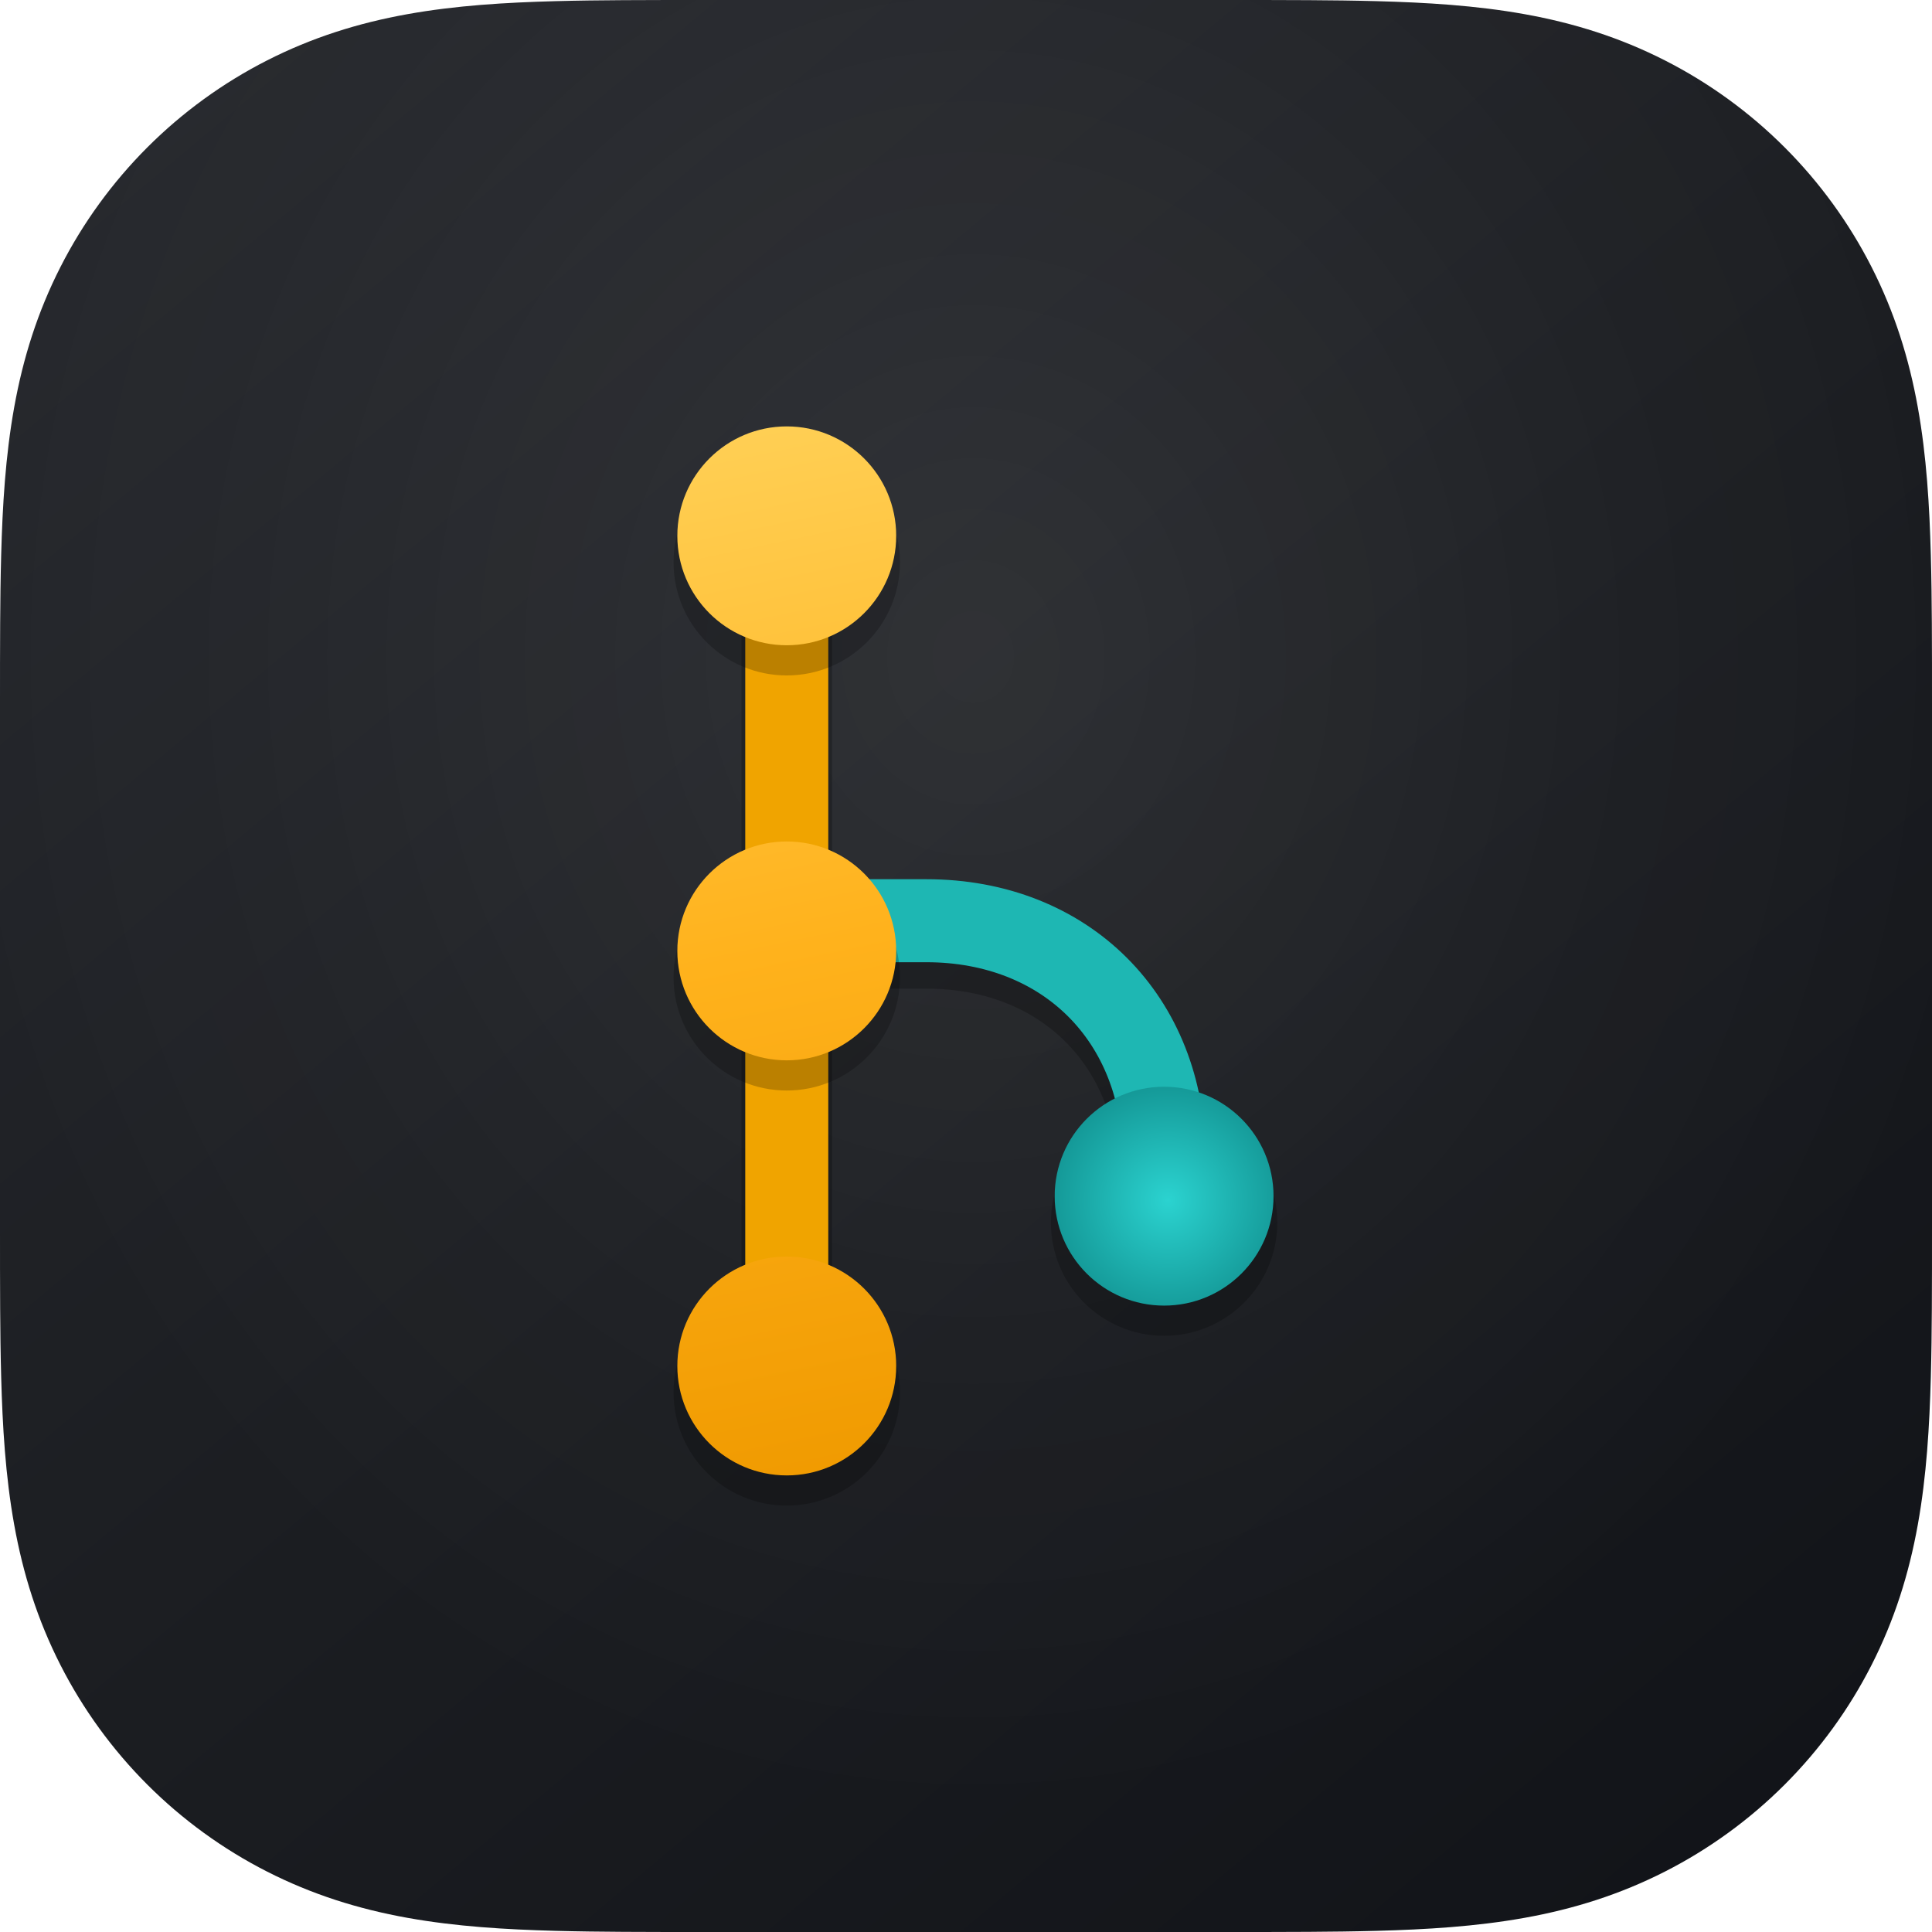
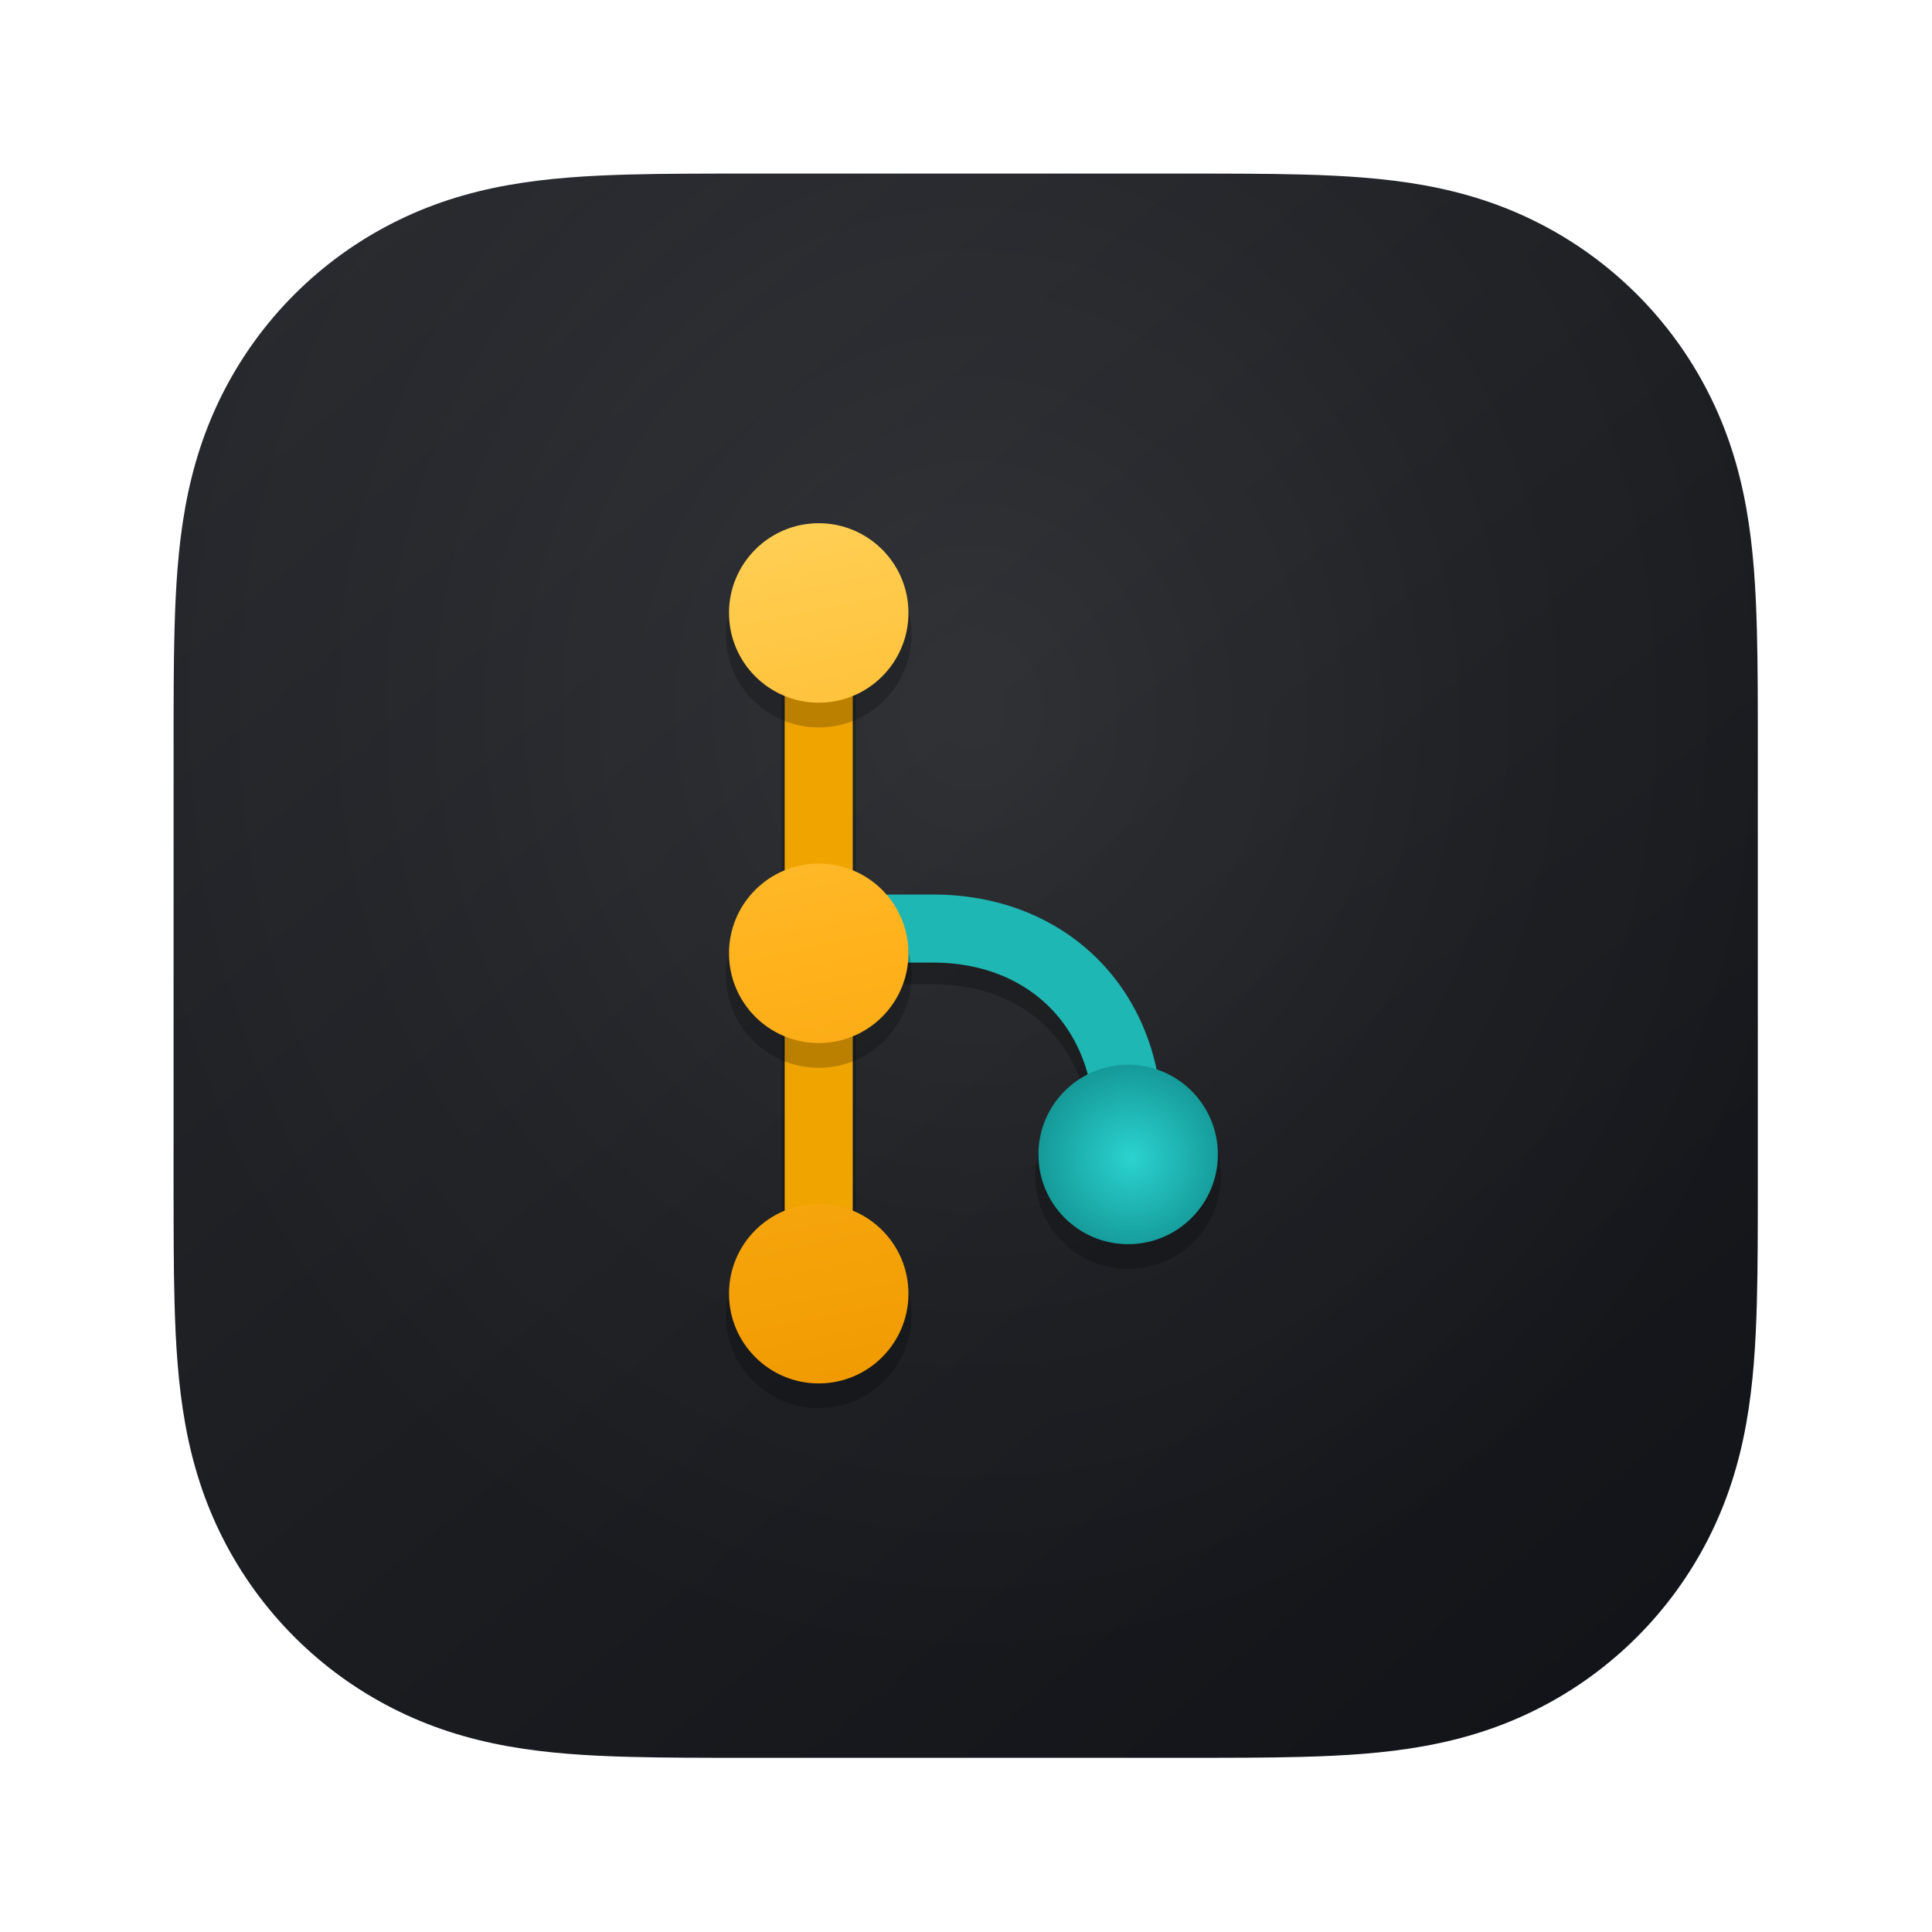
<svg xmlns="http://www.w3.org/2000/svg" id="Layer_1" version="1.1" viewBox="0 0 1024 1024">
  <defs>
    <style>
      .st0 {
        fill: url(#linear-gradient2);
      }

      .st1 {
        fill: url(#linear-gradient1);
      }

      .st2 {
        fill: url(#linear-gradient3);
      }

      .st3 {
        stroke: #000;
        stroke-width: 48px;
      }

      .st3, .st4, .st5 {
        fill: none;
        stroke-linecap: round;
        stroke-linejoin: round;
      }

      .st6 {
        fill: url(#radial-gradient);
      }

      .st7 {
        fill: url(#linear-gradient);
      }

      .st4 {
        stroke: #1eb7b3;
      }

      .st4, .st5 {
        stroke-width: 44px;
      }

      .st5 {
        stroke: #f0a400;
      }

      .st8 {
        opacity: .22;
      }

      .st9 {
        opacity: .24;
      }

      .st10 {
        fill: url(#radial-gradient1);
      }
    </style>
    <linearGradient id="linear-gradient" x1="72.51" y1="-478.63" x2="952.74" y2="576.13" gradientTransform="translate(0 464)" gradientUnits="userSpaceOnUse">
      <stop offset="0" stop-color="#27292e" />
      <stop offset=".52" stop-color="#1b1d21" />
      <stop offset="1" stop-color="#111318" />
    </linearGradient>
    <radialGradient id="radial-gradient" cx="63.15" cy=".12" fx="63.15" fy=".12" r="1.1" gradientTransform="translate(576 -35016) rotate(90) scale(560 500)" gradientUnits="userSpaceOnUse">
      <stop offset="0" stop-color="#fff" stop-opacity=".08" />
      <stop offset=".56" stop-color="#fff" stop-opacity=".03" />
      <stop offset="1" stop-color="#fff" stop-opacity="0" />
    </radialGradient>
    <linearGradient id="linear-gradient1" x1="402.98" y1="-247.18" x2="518.98" y2="308.82" gradientTransform="translate(0 464)" gradientUnits="userSpaceOnUse">
      <stop offset="0" stop-color="#ffd056" />
      <stop offset=".5" stop-color="#ffb21c" />
      <stop offset="1" stop-color="#f09a00" />
    </linearGradient>
    <linearGradient id="linear-gradient2" x1="359" y1="-238" x2="475" y2="318" gradientTransform="translate(0 464)" gradientUnits="userSpaceOnUse">
      <stop offset="0" stop-color="#ffd056" />
      <stop offset=".5" stop-color="#ffb21c" />
      <stop offset="1" stop-color="#f09a00" />
    </linearGradient>
    <linearGradient id="linear-gradient3" x1="315.02" y1="-228.82" x2="431.02" y2="327.18" gradientTransform="translate(0 464)" gradientUnits="userSpaceOnUse">
      <stop offset="0" stop-color="#ffd056" />
      <stop offset=".5" stop-color="#ffb21c" />
      <stop offset="1" stop-color="#f09a00" />
    </linearGradient>
    <radialGradient id="radial-gradient1" cx="57.26" cy="2.27" fx="57.26" fy="2.27" r="1" gradientTransform="translate(778 -3372) rotate(90) scale(70)" gradientUnits="userSpaceOnUse">
      <stop offset="0" stop-color="#2bd3d0" />
      <stop offset="1" stop-color="#11908f" />
    </radialGradient>
  </defs>
-   <g>
-     <path class="st7" d="M1024 651 C1024 665.243 1024.006 679.483 1023.916 693.726 C1023.847 705.722 1023.709 717.716 1023.384 729.709 C1022.675 755.843 1021.137 782.203 1016.492 808.047 C1011.779 834.264 1004.088 858.664 991.963 882.484 C980.046 905.897 964.474 927.321 945.898 945.898 C927.321 964.474 905.897 980.046 882.484 991.963 C858.664 1004.088 834.264 1011.779 808.047 1016.492 C782.203 1021.137 755.843 1022.675 729.709 1023.384 C717.716 1023.709 705.722 1023.847 693.726 1023.916 C679.483 1024.006 665.243 1024 651 1024 L373 1024 C358.757 1024 344.517 1024.006 330.274 1023.916 C318.278 1023.847 306.284 1023.709 294.291 1023.384 C268.158 1022.675 241.797 1021.137 215.954 1016.492 C189.736 1011.779 165.336 1004.088 141.516 991.963 C118.104 980.046 96.679 964.474 78.103 945.898 C59.526 927.321 43.955 905.897 32.037 882.484 C19.913 858.664 12.221 834.264 7.509 808.047 C2.863 782.203 1.325 755.843 0.617 729.709 C0.291 717.716 0.153 705.722 0.084 693.726 C-0.006 679.483 0 665.243 0 651 L0 373 C0 358.757 -0.006 344.517 0.084 330.274 C0.153 318.278 0.291 306.284 0.617 294.291 C1.325 268.158 2.863 241.797 7.509 215.954 C12.221 189.736 19.913 165.336 32.037 141.516 C43.955 118.104 59.526 96.679 78.103 78.103 C96.679 59.526 118.104 43.955 141.516 32.037 C165.336 19.913 189.736 12.221 215.954 7.509 C241.797 2.863 268.158 1.325 294.291 0.616 C306.284 0.291 318.278 0.153 330.274 0.084 C344.517 -0.006 358.757 0 373 0 L651 0 C665.243 0 679.483 -0.006 693.726 0.084 C705.722 0.153 717.716 0.291 729.709 0.616 C755.843 1.325 782.203 2.863 808.047 7.509 C834.264 12.221 858.664 19.913 882.484 32.037 C905.897 43.955 927.321 59.526 945.898 78.103 C964.474 96.679 980.046 118.104 991.963 141.516 C1004.088 165.336 1011.779 189.736 1016.492 215.954 C1021.137 241.797 1022.675 268.158 1023.384 294.291 C1023.709 306.284 1023.847 318.278 1023.916 330.274 C1024.006 344.517 1024 358.757 1024 373 Z" />
-     <path class="st6" d="M1024 651 C1024 665.243 1024.006 679.483 1023.916 693.726 C1023.847 705.722 1023.709 717.716 1023.384 729.709 C1022.675 755.843 1021.137 782.203 1016.492 808.047 C1011.779 834.264 1004.088 858.664 991.963 882.484 C980.046 905.897 964.474 927.321 945.898 945.898 C927.321 964.474 905.897 980.046 882.484 991.963 C858.664 1004.088 834.264 1011.779 808.047 1016.492 C782.203 1021.137 755.843 1022.675 729.709 1023.384 C717.716 1023.709 705.722 1023.847 693.726 1023.916 C679.483 1024.006 665.243 1024 651 1024 L373 1024 C358.757 1024 344.517 1024.006 330.274 1023.916 C318.278 1023.847 306.284 1023.709 294.291 1023.384 C268.158 1022.675 241.797 1021.137 215.954 1016.492 C189.736 1011.779 165.336 1004.088 141.516 991.963 C118.104 980.046 96.679 964.474 78.103 945.898 C59.526 927.321 43.955 905.897 32.037 882.484 C19.913 858.664 12.221 834.264 7.509 808.047 C2.863 782.203 1.325 755.843 0.617 729.709 C0.291 717.716 0.153 705.722 0.084 693.726 C-0.006 679.483 0 665.243 0 651 L0 373 C0 358.757 -0.006 344.517 0.084 330.274 C0.153 318.278 0.291 306.284 0.617 294.291 C1.325 268.158 2.863 241.797 7.509 215.954 C12.221 189.736 19.913 165.336 32.037 141.516 C43.955 118.104 59.526 96.679 78.103 78.103 C96.679 59.526 118.104 43.955 141.516 32.037 C165.336 19.913 189.736 12.221 215.954 7.509 C241.797 2.863 268.158 1.325 294.291 0.616 C306.284 0.291 318.278 0.153 330.274 0.084 C344.517 -0.006 358.757 0 373 0 L651 0 C665.243 0 679.483 -0.006 693.726 0.084 C705.722 0.153 717.716 0.291 729.709 0.616 C755.843 1.325 782.203 2.863 808.047 7.509 C834.264 12.221 858.664 19.913 882.484 32.037 C905.897 43.955 927.321 59.526 945.898 78.103 C964.474 96.679 980.046 118.104 991.963 141.516 C1004.088 165.336 1011.779 189.736 1016.492 215.954 C1021.137 241.797 1022.675 268.158 1023.384 294.291 C1023.709 306.284 1023.847 318.278 1023.916 330.274 C1024.006 344.517 1024 358.757 1024 373 Z" />
-   </g>
-   <g>
-     <g class="st9">
-       <path class="st3" d="M417,296v440" />
-       <path class="st3" d="M417,500h74c74,0,126,52,126,126v20" />
+   <g transform="translate(92 92) scale(.82)">
+     <g>
+       <path class="st7" d="M1024 651 C1024 665.243 1024.006 679.483 1023.916 693.726 C1023.847 705.722 1023.709 717.716 1023.384 729.709 C1022.675 755.843 1021.137 782.203 1016.492 808.047 C1011.779 834.264 1004.088 858.664 991.963 882.484 C980.046 905.897 964.474 927.321 945.898 945.898 C927.321 964.474 905.897 980.046 882.484 991.963 C858.664 1004.088 834.264 1011.779 808.047 1016.492 C782.203 1021.137 755.843 1022.675 729.709 1023.384 C717.716 1023.709 705.722 1023.847 693.726 1023.916 C679.483 1024.006 665.243 1024 651 1024 L373 1024 C358.757 1024 344.517 1024.006 330.274 1023.916 C318.278 1023.847 306.284 1023.709 294.291 1023.384 C268.158 1022.675 241.797 1021.137 215.954 1016.492 C189.736 1011.779 165.336 1004.088 141.516 991.963 C118.104 980.046 96.679 964.474 78.103 945.898 C59.526 927.321 43.955 905.897 32.037 882.484 C19.913 858.664 12.221 834.264 7.509 808.047 C2.863 782.203 1.325 755.843 0.617 729.709 C0.291 717.716 0.153 705.722 0.084 693.726 C-0.006 679.483 0 665.243 0 651 L0 373 C0 358.757 -0.006 344.517 0.084 330.274 C0.153 318.278 0.291 306.284 0.617 294.291 C1.325 268.158 2.863 241.797 7.509 215.954 C12.221 189.736 19.913 165.336 32.037 141.516 C43.955 118.104 59.526 96.679 78.103 78.103 C96.679 59.526 118.104 43.955 141.516 32.037 C165.336 19.913 189.736 12.221 215.954 7.509 C241.797 2.863 268.158 1.325 294.291 0.616 C306.284 0.291 318.278 0.153 330.274 0.084 C344.517 -0.006 358.757 0 373 0 L651 0 C665.243 0 679.483 -0.006 693.726 0.084 C705.722 0.153 717.716 0.291 729.709 0.616 C755.843 1.325 782.203 2.863 808.047 7.509 C834.264 12.221 858.664 19.913 882.484 32.037 C905.897 43.955 927.321 59.526 945.898 78.103 C964.474 96.679 980.046 118.104 991.963 141.516 C1004.088 165.336 1011.779 189.736 1016.492 215.954 C1021.137 241.797 1022.675 268.158 1023.384 294.291 C1023.709 306.284 1023.847 318.278 1023.916 330.274 C1024.006 344.517 1024 358.757 1024 373 Z" />
+       <path class="st6" d="M1024 651 C1024 665.243 1024.006 679.483 1023.916 693.726 C1023.847 705.722 1023.709 717.716 1023.384 729.709 C1022.675 755.843 1021.137 782.203 1016.492 808.047 C1011.779 834.264 1004.088 858.664 991.963 882.484 C980.046 905.897 964.474 927.321 945.898 945.898 C927.321 964.474 905.897 980.046 882.484 991.963 C858.664 1004.088 834.264 1011.779 808.047 1016.492 C782.203 1021.137 755.843 1022.675 729.709 1023.384 C717.716 1023.709 705.722 1023.847 693.726 1023.916 C679.483 1024.006 665.243 1024 651 1024 L373 1024 C358.757 1024 344.517 1024.006 330.274 1023.916 C318.278 1023.847 306.284 1023.709 294.291 1023.384 C268.158 1022.675 241.797 1021.137 215.954 1016.492 C189.736 1011.779 165.336 1004.088 141.516 991.963 C118.104 980.046 96.679 964.474 78.103 945.898 C59.526 927.321 43.955 905.897 32.037 882.484 C19.913 858.664 12.221 834.264 7.509 808.047 C2.863 782.203 1.325 755.843 0.617 729.709 C0.291 717.716 0.153 705.722 0.084 693.726 C-0.006 679.483 0 665.243 0 651 L0 373 C0 358.757 -0.006 344.517 0.084 330.274 C0.153 318.278 0.291 306.284 0.617 294.291 C1.325 268.158 2.863 241.797 7.509 215.954 C12.221 189.736 19.913 165.336 32.037 141.516 C43.955 118.104 59.526 96.679 78.103 78.103 C96.679 59.526 118.104 43.955 141.516 32.037 C165.336 19.913 189.736 12.221 215.954 7.509 C241.797 2.863 268.158 1.325 294.291 0.616 C306.284 0.291 318.278 0.153 330.274 0.084 C344.517 -0.006 358.757 0 373 0 L651 0 C665.243 0 679.483 -0.006 693.726 0.084 C705.722 0.153 717.716 0.291 729.709 0.616 C755.843 1.325 782.203 2.863 808.047 7.509 C834.264 12.221 858.664 19.913 882.484 32.037 C905.897 43.955 927.321 59.526 945.898 78.103 C964.474 96.679 980.046 118.104 991.963 141.516 C1004.088 165.336 1011.779 189.736 1016.492 215.954 C1021.137 241.797 1022.675 268.158 1023.384 294.291 C1023.709 306.284 1023.847 318.278 1023.916 330.274 C1024.006 344.517 1024 358.757 1024 373 Z" />
    </g>
    <g>
-       <path class="st5" d="M417,284v440" />
-       <path class="st4" d="M417,488h74c74,0,126,52,126,126v20" />
-     </g>
-     <g class="st8">
-       <circle cx="417" cy="298" r="60" />
-       <circle cx="417" cy="518" r="60" />
-       <circle cx="417" cy="738" r="60" />
-       <circle cx="617" cy="648" r="60" />
-     </g>
-     <g>
-       <circle class="st1" cx="417" cy="284" r="58" />
-       <circle class="st0" cx="417" cy="504" r="58" />
-       <circle class="st2" cx="417" cy="724" r="58" />
-       <circle class="st10" cx="617" cy="634" r="58" />
+       <g class="st9">
+         <path class="st3" d="M417,296v440" />
+         <path class="st3" d="M417,500h74c74,0,126,52,126,126v20" />
+       </g>
+       <g>
+         <path class="st5" d="M417,284v440" />
+         <path class="st4" d="M417,488h74c74,0,126,52,126,126v20" />
+       </g>
+       <g class="st8">
+         <circle cx="417" cy="298" r="60" />
+         <circle cx="417" cy="518" r="60" />
+         <circle cx="417" cy="738" r="60" />
+         <circle cx="617" cy="648" r="60" />
+       </g>
+       <g>
+         <circle class="st1" cx="417" cy="284" r="58" />
+         <circle class="st0" cx="417" cy="504" r="58" />
+         <circle class="st2" cx="417" cy="724" r="58" />
+         <circle class="st10" cx="617" cy="634" r="58" />
+       </g>
    </g>
  </g>
</svg>
